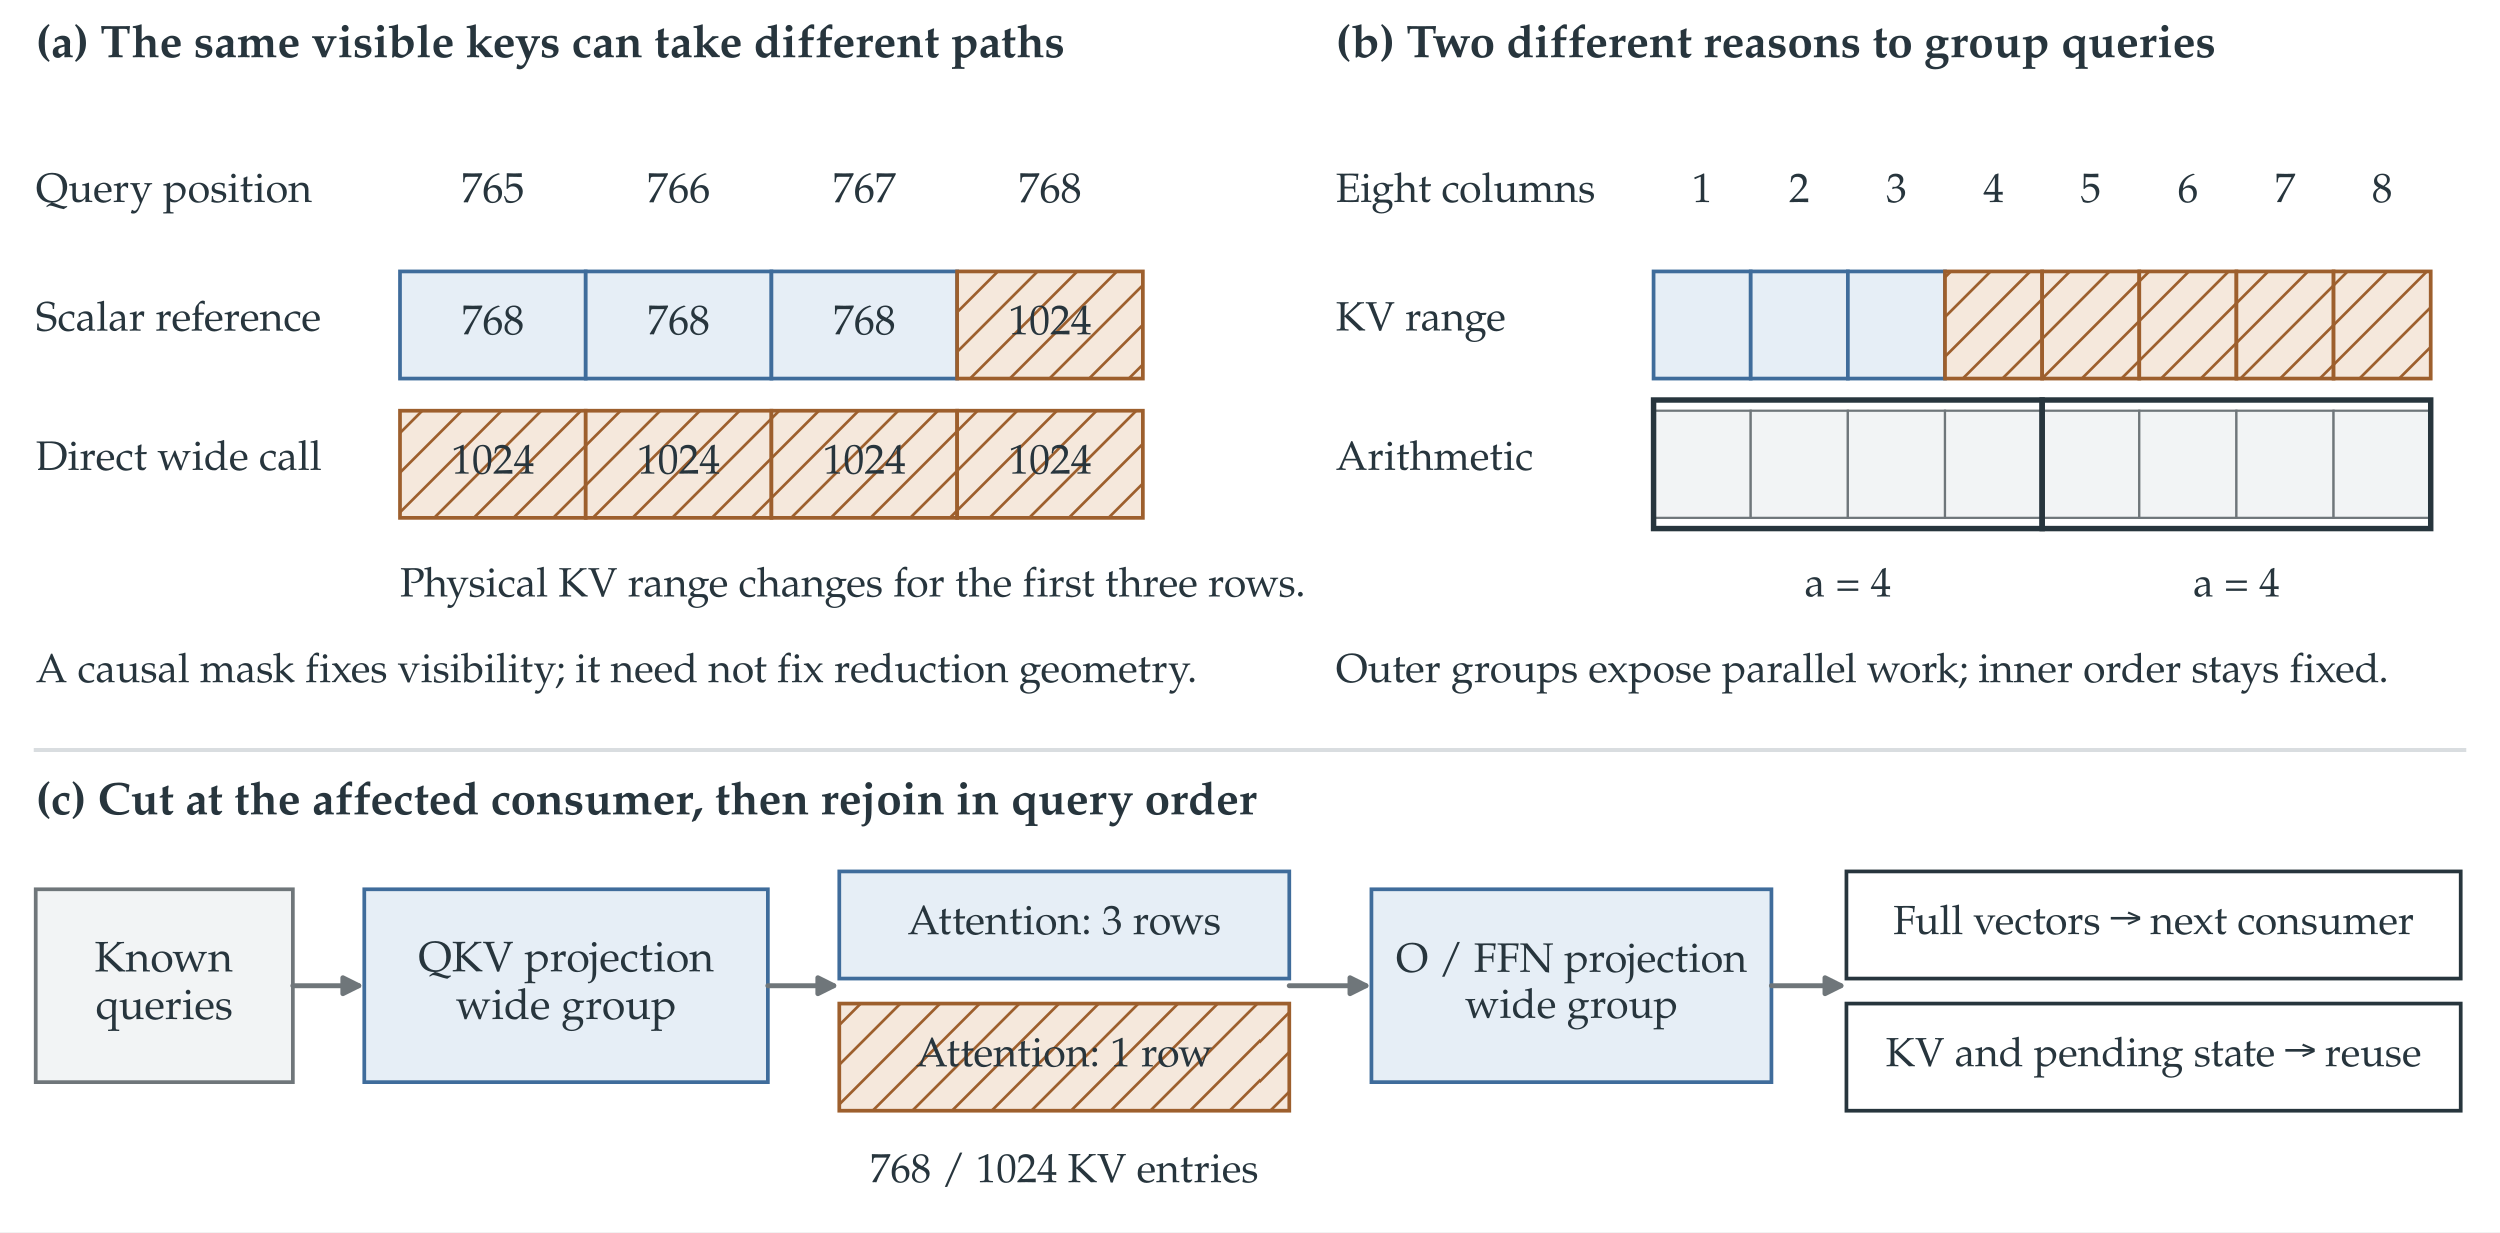
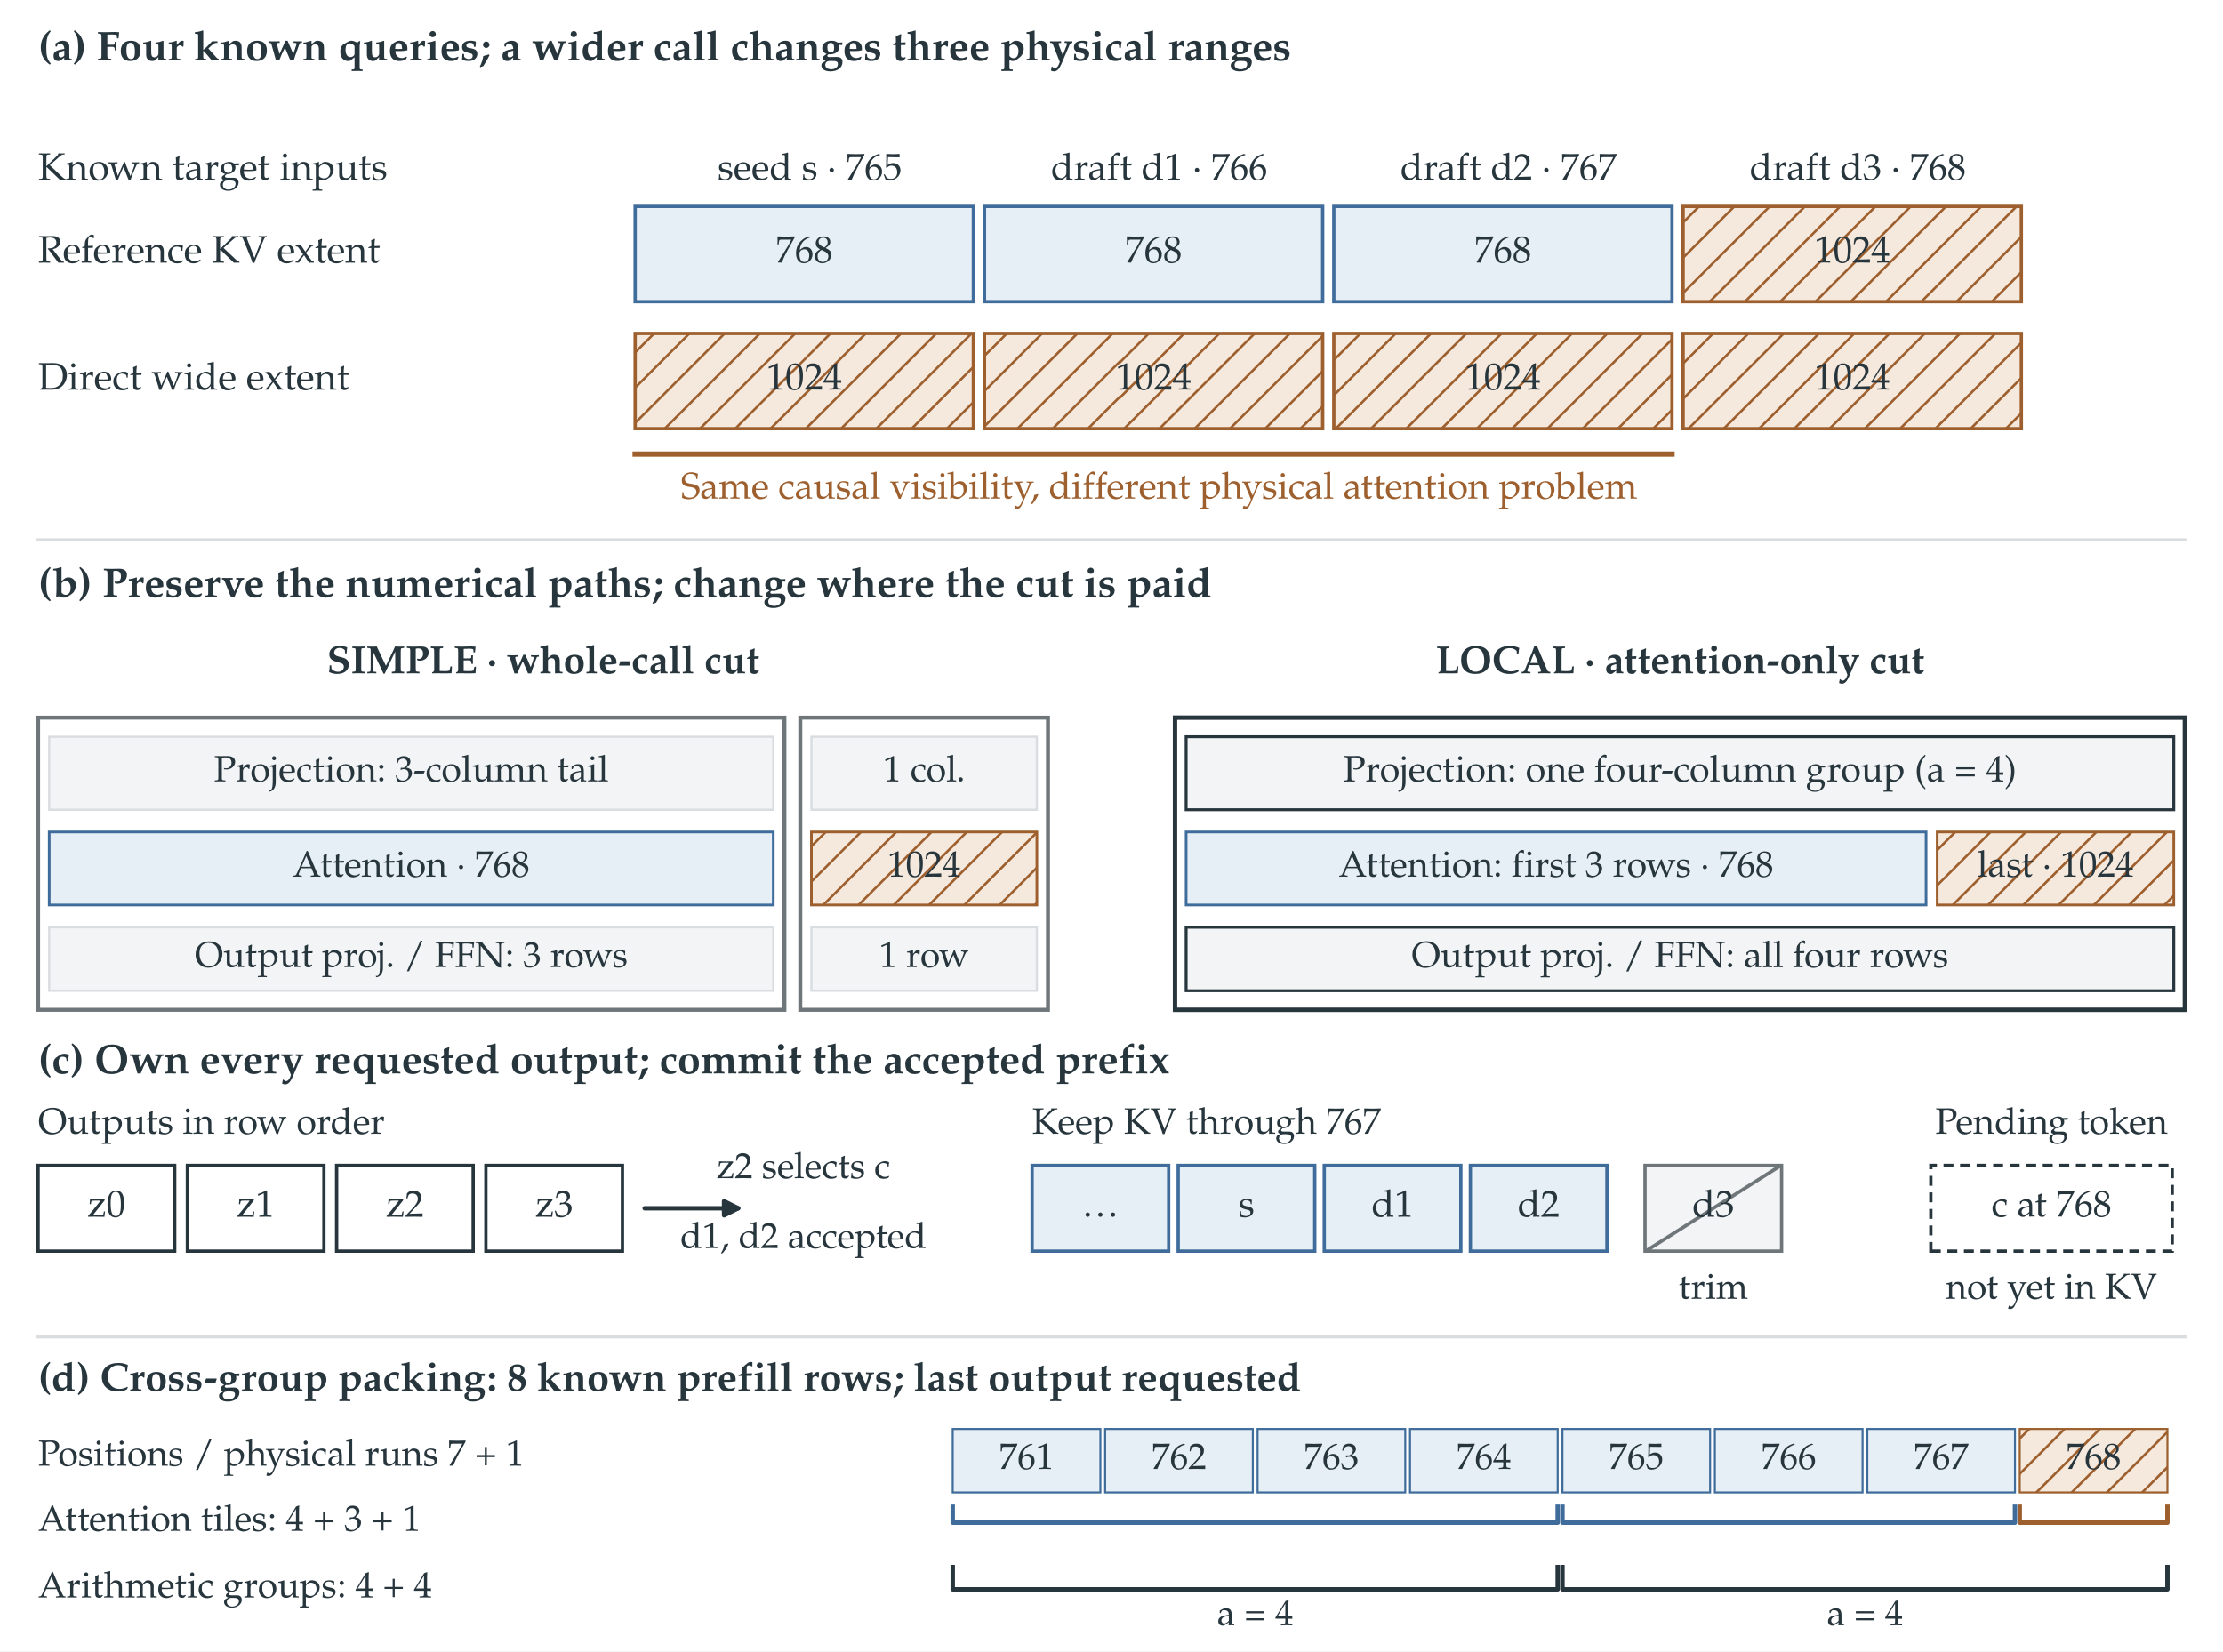
- <svg xmlns="http://www.w3.org/2000/svg" width="504pt" height="248.4pt" viewBox="0 0 504 248.4" version="1.1">
+ <svg xmlns="http://www.w3.org/2000/svg" width="504pt" height="374.4pt" viewBox="0 0 504 374.4" version="1.1">
  <defs>
    <style type="text/css">*{stroke-linejoin: round; stroke-linecap: butt}</style>
  </defs>
  <g id="figure_1">
    <g id="patch_1">
-       <path d="M 0 248.4  L 504 248.4  L 504 0  L 0 0  z " style="fill: #ffffff" />
+       <path d="M 0 374.4  L 504 374.4  L 504 0  L 0 0  z " style="fill: #ffffff" />
    </g>
    <g id="axes_1">
      <g id="patch_2">
-         <path d="M 80.64 76.32  L 118.08 76.32  L 118.08 54.72  L 80.64 54.72  z " clip-path="url(#p0316c6bc99)" style="fill: #e6eef6; stroke: #3f6c9b; stroke-width: 0.75; stroke-linejoin: miter" />
+         <path d="M 144 68.4  L 220.68 68.4  L 220.68 46.8  L 144 46.8  z " clip-path="url(#p4735f8482e)" style="fill: #e6eef6; stroke: #3f6c9b; stroke-width: 0.75; stroke-linejoin: miter" />
      </g>
      <g id="patch_3">
-         <path d="M 80.64 104.4  L 118.08 104.4  L 118.08 82.8  L 80.64 82.8  z " clip-path="url(#p0316c6bc99)" style="fill: url(#h54dc598364); stroke: #9d5f2d; stroke-width: 0.75; stroke-linejoin: miter" />
+         <path d="M 223.2 68.4  L 299.88 68.4  L 299.88 46.8  L 223.2 46.8  z " clip-path="url(#p4735f8482e)" style="fill: #e6eef6; stroke: #3f6c9b; stroke-width: 0.75; stroke-linejoin: miter" />
      </g>
      <g id="patch_4">
-         <path d="M 118.08 76.32  L 155.52 76.32  L 155.52 54.72  L 118.08 54.72  z " clip-path="url(#p0316c6bc99)" style="fill: #e6eef6; stroke: #3f6c9b; stroke-width: 0.75; stroke-linejoin: miter" />
+         <path d="M 302.4 68.4  L 379.08 68.4  L 379.08 46.8  L 302.4 46.8  z " clip-path="url(#p4735f8482e)" style="fill: #e6eef6; stroke: #3f6c9b; stroke-width: 0.75; stroke-linejoin: miter" />
      </g>
      <g id="patch_5">
-         <path d="M 118.08 104.4  L 155.52 104.4  L 155.52 82.8  L 118.08 82.8  z " clip-path="url(#p0316c6bc99)" style="fill: url(#h54dc598364); stroke: #9d5f2d; stroke-width: 0.75; stroke-linejoin: miter" />
+         <path d="M 381.6 68.4  L 458.28 68.4  L 458.28 46.8  L 381.6 46.8  z " clip-path="url(#p4735f8482e)" style="fill: url(#hffdb7aa45c); stroke: #9d5f2d; stroke-width: 0.75; stroke-linejoin: miter" />
      </g>
      <g id="patch_6">
-         <path d="M 155.52 76.32  L 192.96 76.32  L 192.96 54.72  L 155.52 54.72  z " clip-path="url(#p0316c6bc99)" style="fill: #e6eef6; stroke: #3f6c9b; stroke-width: 0.75; stroke-linejoin: miter" />
+         <path d="M 144 97.2  L 220.68 97.2  L 220.68 75.6  L 144 75.6  z " clip-path="url(#p4735f8482e)" style="fill: url(#hffdb7aa45c); stroke: #9d5f2d; stroke-width: 0.75; stroke-linejoin: miter" />
      </g>
      <g id="patch_7">
-         <path d="M 155.52 104.4  L 192.96 104.4  L 192.96 82.8  L 155.52 82.8  z " clip-path="url(#p0316c6bc99)" style="fill: url(#h54dc598364); stroke: #9d5f2d; stroke-width: 0.75; stroke-linejoin: miter" />
+         <path d="M 223.2 97.2  L 299.88 97.2  L 299.88 75.6  L 223.2 75.6  z " clip-path="url(#p4735f8482e)" style="fill: url(#hffdb7aa45c); stroke: #9d5f2d; stroke-width: 0.75; stroke-linejoin: miter" />
      </g>
      <g id="patch_8">
-         <path d="M 192.96 76.32  L 230.4 76.32  L 230.4 54.72  L 192.96 54.72  z " clip-path="url(#p0316c6bc99)" style="fill: url(#h54dc598364); stroke: #9d5f2d; stroke-width: 0.75; stroke-linejoin: miter" />
+         <path d="M 302.4 97.2  L 379.08 97.2  L 379.08 75.6  L 302.4 75.6  z " clip-path="url(#p4735f8482e)" style="fill: url(#hffdb7aa45c); stroke: #9d5f2d; stroke-width: 0.75; stroke-linejoin: miter" />
      </g>
      <g id="patch_9">
-         <path d="M 192.96 104.4  L 230.4 104.4  L 230.4 82.8  L 192.96 82.8  z " clip-path="url(#p0316c6bc99)" style="fill: url(#h54dc598364); stroke: #9d5f2d; stroke-width: 0.75; stroke-linejoin: miter" />
+         <path d="M 381.6 97.2  L 458.28 97.2  L 458.28 75.6  L 381.6 75.6  z " clip-path="url(#p4735f8482e)" style="fill: url(#hffdb7aa45c); stroke: #9d5f2d; stroke-width: 0.75; stroke-linejoin: miter" />
      </g>
      <g id="patch_10">
-         <path d="M 333.36 76.32  L 352.944 76.32  L 352.944 54.72  L 333.36 54.72  z " clip-path="url(#p0316c6bc99)" style="fill: #e6eef6; stroke: #3f6c9b; stroke-width: 0.75; stroke-linejoin: miter" />
+         <path d="M 8.64 228.96  L 177.84 228.96  L 177.84 162.72  L 8.64 162.72  L 8.64 228.96  z " clip-path="url(#p4735f8482e)" style="fill: none; stroke: #6f767a; stroke-width: 0.9; stroke-linejoin: miter" />
      </g>
      <g id="patch_11">
-         <path d="M 352.944 76.32  L 372.528 76.32  L 372.528 54.72  L 352.944 54.72  z " clip-path="url(#p0316c6bc99)" style="fill: #e6eef6; stroke: #3f6c9b; stroke-width: 0.75; stroke-linejoin: miter" />
+         <path d="M 181.44 228.96  L 237.6 228.96  L 237.6 162.72  L 181.44 162.72  L 181.44 228.96  z " clip-path="url(#p4735f8482e)" style="fill: none; stroke: #6f767a; stroke-width: 0.9; stroke-linejoin: miter" />
      </g>
      <g id="patch_12">
-         <path d="M 372.528 76.32  L 392.112 76.32  L 392.112 54.72  L 372.528 54.72  z " clip-path="url(#p0316c6bc99)" style="fill: #e6eef6; stroke: #3f6c9b; stroke-width: 0.75; stroke-linejoin: miter" />
+         <path d="M 266.4 228.96  L 495.36 228.96  L 495.36 162.72  L 266.4 162.72  L 266.4 228.96  z " clip-path="url(#p4735f8482e)" style="fill: none; stroke: #27353d; stroke-linejoin: miter" />
      </g>
      <g id="patch_13">
-         <path d="M 392.112 76.32  L 411.696 76.32  L 411.696 54.72  L 392.112 54.72  z " clip-path="url(#p0316c6bc99)" style="fill: url(#h54dc598364); stroke: #9d5f2d; stroke-width: 0.75; stroke-linejoin: miter" />
+         <path d="M 11.16 183.6  L 175.32 183.6  L 175.32 167.04  L 11.16 167.04  z " clip-path="url(#p4735f8482e)" style="fill: #f2f4f5; stroke: #d9dde0; stroke-width: 0.5; stroke-linejoin: miter" />
      </g>
      <g id="patch_14">
-         <path d="M 411.696 76.32  L 431.28 76.32  L 431.28 54.72  L 411.696 54.72  z " clip-path="url(#p0316c6bc99)" style="fill: url(#h54dc598364); stroke: #9d5f2d; stroke-width: 0.75; stroke-linejoin: miter" />
+         <path d="M 11.16 205.2  L 175.32 205.2  L 175.32 188.64  L 11.16 188.64  z " clip-path="url(#p4735f8482e)" style="fill: #e6eef6; stroke: #3f6c9b; stroke-width: 0.6; stroke-linejoin: miter" />
      </g>
      <g id="patch_15">
-         <path d="M 431.28 76.32  L 450.864 76.32  L 450.864 54.72  L 431.28 54.72  z " clip-path="url(#p0316c6bc99)" style="fill: url(#h54dc598364); stroke: #9d5f2d; stroke-width: 0.75; stroke-linejoin: miter" />
+         <path d="M 11.16 224.64  L 175.32 224.64  L 175.32 210.24  L 11.16 210.24  z " clip-path="url(#p4735f8482e)" style="fill: #f2f4f5; stroke: #d9dde0; stroke-width: 0.5; stroke-linejoin: miter" />
      </g>
      <g id="patch_16">
-         <path d="M 450.864 76.32  L 470.448 76.32  L 470.448 54.72  L 450.864 54.72  z " clip-path="url(#p0316c6bc99)" style="fill: url(#h54dc598364); stroke: #9d5f2d; stroke-width: 0.75; stroke-linejoin: miter" />
+         <path d="M 183.96 183.6  L 235.08 183.6  L 235.08 167.04  L 183.96 167.04  z " clip-path="url(#p4735f8482e)" style="fill: #f2f4f5; stroke: #d9dde0; stroke-width: 0.5; stroke-linejoin: miter" />
      </g>
      <g id="patch_17">
-         <path d="M 470.448 76.32  L 490.032 76.32  L 490.032 54.72  L 470.448 54.72  z " clip-path="url(#p0316c6bc99)" style="fill: url(#h54dc598364); stroke: #9d5f2d; stroke-width: 0.75; stroke-linejoin: miter" />
+         <path d="M 183.96 205.2  L 235.08 205.2  L 235.08 188.64  L 183.96 188.64  z " clip-path="url(#p4735f8482e)" style="fill: url(#hffdb7aa45c); stroke: #9d5f2d; stroke-width: 0.6; stroke-linejoin: miter" />
      </g>
      <g id="patch_18">
-         <path d="M 333.36 104.4  L 352.944 104.4  L 352.944 82.8  L 333.36 82.8  z " clip-path="url(#p0316c6bc99)" style="fill: #f2f4f5; stroke: #6f767a; stroke-width: 0.45; stroke-linejoin: miter" />
+         <path d="M 183.96 224.64  L 235.08 224.64  L 235.08 210.24  L 183.96 210.24  z " clip-path="url(#p4735f8482e)" style="fill: #f2f4f5; stroke: #d9dde0; stroke-width: 0.5; stroke-linejoin: miter" />
      </g>
      <g id="patch_19">
-         <path d="M 352.944 104.4  L 372.528 104.4  L 372.528 82.8  L 352.944 82.8  z " clip-path="url(#p0316c6bc99)" style="fill: #f2f4f5; stroke: #6f767a; stroke-width: 0.45; stroke-linejoin: miter" />
+         <path d="M 268.92 183.6  L 492.84 183.6  L 492.84 167.04  L 268.92 167.04  z " clip-path="url(#p4735f8482e)" style="fill: #f2f4f5; stroke: #27353d; stroke-width: 0.65; stroke-linejoin: miter" />
      </g>
      <g id="patch_20">
-         <path d="M 372.528 104.4  L 392.112 104.4  L 392.112 82.8  L 372.528 82.8  z " clip-path="url(#p0316c6bc99)" style="fill: #f2f4f5; stroke: #6f767a; stroke-width: 0.45; stroke-linejoin: miter" />
+         <path d="M 268.92 205.2  L 436.68 205.2  L 436.68 188.64  L 268.92 188.64  z " clip-path="url(#p4735f8482e)" style="fill: #e6eef6; stroke: #3f6c9b; stroke-width: 0.6; stroke-linejoin: miter" />
      </g>
      <g id="patch_21">
-         <path d="M 392.112 104.4  L 411.696 104.4  L 411.696 82.8  L 392.112 82.8  z " clip-path="url(#p0316c6bc99)" style="fill: #f2f4f5; stroke: #6f767a; stroke-width: 0.45; stroke-linejoin: miter" />
+         <path d="M 439.2 205.2  L 492.84 205.2  L 492.84 188.64  L 439.2 188.64  z " clip-path="url(#p4735f8482e)" style="fill: url(#hffdb7aa45c); stroke: #9d5f2d; stroke-width: 0.6; stroke-linejoin: miter" />
      </g>
      <g id="patch_22">
-         <path d="M 411.696 104.4  L 431.28 104.4  L 431.28 82.8  L 411.696 82.8  z " clip-path="url(#p0316c6bc99)" style="fill: #f2f4f5; stroke: #6f767a; stroke-width: 0.45; stroke-linejoin: miter" />
+         <path d="M 268.92 224.64  L 492.84 224.64  L 492.84 210.24  L 268.92 210.24  z " clip-path="url(#p4735f8482e)" style="fill: #f2f4f5; stroke: #27353d; stroke-width: 0.65; stroke-linejoin: miter" />
      </g>
      <g id="patch_23">
-         <path d="M 431.28 104.4  L 450.864 104.4  L 450.864 82.8  L 431.28 82.8  z " clip-path="url(#p0316c6bc99)" style="fill: #f2f4f5; stroke: #6f767a; stroke-width: 0.45; stroke-linejoin: miter" />
+         <path d="M 8.64 283.68  L 39.6 283.68  L 39.6 264.24  L 8.64 264.24  z " clip-path="url(#p4735f8482e)" style="fill: #ffffff; stroke: #27353d; stroke-width: 0.75; stroke-linejoin: miter" />
      </g>
      <g id="patch_24">
-         <path d="M 450.864 104.4  L 470.448 104.4  L 470.448 82.8  L 450.864 82.8  z " clip-path="url(#p0316c6bc99)" style="fill: #f2f4f5; stroke: #6f767a; stroke-width: 0.45; stroke-linejoin: miter" />
+         <path d="M 42.48 283.68  L 73.44 283.68  L 73.44 264.24  L 42.48 264.24  z " clip-path="url(#p4735f8482e)" style="fill: #ffffff; stroke: #27353d; stroke-width: 0.75; stroke-linejoin: miter" />
      </g>
      <g id="patch_25">
-         <path d="M 470.448 104.4  L 490.032 104.4  L 490.032 82.8  L 470.448 82.8  z " clip-path="url(#p0316c6bc99)" style="fill: #f2f4f5; stroke: #6f767a; stroke-width: 0.45; stroke-linejoin: miter" />
+         <path d="M 76.32 283.68  L 107.28 283.68  L 107.28 264.24  L 76.32 264.24  z " clip-path="url(#p4735f8482e)" style="fill: #ffffff; stroke: #27353d; stroke-width: 0.75; stroke-linejoin: miter" />
      </g>
      <g id="patch_26">
-         <path d="M 333.36 106.56  L 411.696 106.56  L 411.696 80.64  L 333.36 80.64  L 333.36 106.56  z " clip-path="url(#p0316c6bc99)" style="fill: none; stroke: #27353d; stroke-width: 1.1; stroke-linejoin: miter" />
+         <path d="M 110.16 283.68  L 141.12 283.68  L 141.12 264.24  L 110.16 264.24  z " clip-path="url(#p4735f8482e)" style="fill: #ffffff; stroke: #27353d; stroke-width: 0.75; stroke-linejoin: miter" />
      </g>
      <g id="patch_27">
-         <path d="M 411.696 106.56  L 490.032 106.56  L 490.032 80.64  L 411.696 80.64  L 411.696 106.56  z " clip-path="url(#p0316c6bc99)" style="fill: none; stroke: #27353d; stroke-width: 1.1; stroke-linejoin: miter" />
+         <path d="M 146.16 273.96  Q 157.32 273.96 167.362 273.96  " clip-path="url(#p4735f8482e)" style="fill: none; stroke: #27353d; stroke-linecap: round" />
+         <path d="M 164.162 272.36  L 167.362 273.96  L 164.162 275.56  z " clip-path="url(#p4735f8482e)" style="fill: #27353d; stroke: #27353d; stroke-linecap: round" />
      </g>
      <g id="patch_28">
-         <path d="M 7.2 218.16  L 59.04 218.16  L 59.04 179.28  L 7.2 179.28  z " clip-path="url(#p0316c6bc99)" style="fill: #f2f4f5; stroke: #6f767a; stroke-width: 0.75; stroke-linejoin: miter" />
+         <path d="M 234 283.68  L 264.96 283.68  L 264.96 264.24  L 234 264.24  z " clip-path="url(#p4735f8482e)" style="fill: #e6eef6; stroke: #3f6c9b; stroke-width: 0.75; stroke-linejoin: miter" />
      </g>
      <g id="patch_29">
-         <path d="M 59.04 198.72  Q 66.24 198.72 72.322 198.72  " clip-path="url(#p0316c6bc99)" style="fill: none; stroke: #6f767a; stroke-linecap: round" />
-         <path d="M 69.122 197.12  L 72.322 198.72  L 69.122 200.32  z " clip-path="url(#p0316c6bc99)" style="fill: #6f767a; stroke: #6f767a; stroke-linecap: round" />
+         <path d="M 267.12 283.68  L 298.08 283.68  L 298.08 264.24  L 267.12 264.24  z " clip-path="url(#p4735f8482e)" style="fill: #e6eef6; stroke: #3f6c9b; stroke-width: 0.75; stroke-linejoin: miter" />
      </g>
      <g id="patch_30">
-         <path d="M 73.44 218.16  L 154.8 218.16  L 154.8 179.28  L 73.44 179.28  z " clip-path="url(#p0316c6bc99)" style="fill: #e6eef6; stroke: #3f6c9b; stroke-width: 0.75; stroke-linejoin: miter" />
+         <path d="M 300.24 283.68  L 331.2 283.68  L 331.2 264.24  L 300.24 264.24  z " clip-path="url(#p4735f8482e)" style="fill: #e6eef6; stroke: #3f6c9b; stroke-width: 0.75; stroke-linejoin: miter" />
      </g>
      <g id="patch_31">
-         <path d="M 154.8 198.72  Q 162 198.72 168.082 198.72  " clip-path="url(#p0316c6bc99)" style="fill: none; stroke: #6f767a; stroke-linecap: round" />
-         <path d="M 164.882 197.12  L 168.082 198.72  L 164.882 200.32  z " clip-path="url(#p0316c6bc99)" style="fill: #6f767a; stroke: #6f767a; stroke-linecap: round" />
+         <path d="M 333.36 283.68  L 364.32 283.68  L 364.32 264.24  L 333.36 264.24  z " clip-path="url(#p4735f8482e)" style="fill: #e6eef6; stroke: #3f6c9b; stroke-width: 0.75; stroke-linejoin: miter" />
      </g>
      <g id="patch_32">
-         <path d="M 169.2 197.28  L 259.92 197.28  L 259.92 175.68  L 169.2 175.68  z " clip-path="url(#p0316c6bc99)" style="fill: #e6eef6; stroke: #3f6c9b; stroke-width: 0.75; stroke-linejoin: miter" />
+         <path d="M 372.96 283.68  L 403.92 283.68  L 403.92 264.24  L 372.96 264.24  z " clip-path="url(#p4735f8482e)" style="fill: #f2f4f5; stroke: #6f767a; stroke-width: 0.75; stroke-linejoin: miter" />
      </g>
      <g id="patch_33">
-         <path d="M 169.2 223.92  L 259.92 223.92  L 259.92 202.32  L 169.2 202.32  z " clip-path="url(#p0316c6bc99)" style="fill: url(#h54dc598364); stroke: #9d5f2d; stroke-width: 0.75; stroke-linejoin: miter" />
+         <path d="M 437.76 283.68  L 492.48 283.68  L 492.48 264.24  L 437.76 264.24  z " clip-path="url(#p4735f8482e)" style="fill: #ffffff; stroke-dasharray: 2.25,1.5; stroke-dashoffset: 0; stroke: #27353d; stroke-width: 0.75; stroke-linejoin: miter" />
      </g>
      <g id="patch_34">
-         <path d="M 259.92 198.72  Q 268.2 198.72 275.362 198.72  " clip-path="url(#p0316c6bc99)" style="fill: none; stroke: #6f767a; stroke-linecap: round" />
-         <path d="M 272.162 197.12  L 275.362 198.72  L 272.162 200.32  z " clip-path="url(#p0316c6bc99)" style="fill: #6f767a; stroke: #6f767a; stroke-linecap: round" />
+         <path d="M 216 338.4  L 249.48 338.4  L 249.48 324  L 216 324  z " clip-path="url(#p4735f8482e)" style="fill: #e6eef6; stroke: #3f6c9b; stroke-width: 0.45; stroke-linejoin: miter" />
      </g>
      <g id="patch_35">
-         <path d="M 276.48 218.16  L 357.12 218.16  L 357.12 179.28  L 276.48 179.28  z " clip-path="url(#p0316c6bc99)" style="fill: #e6eef6; stroke: #3f6c9b; stroke-width: 0.75; stroke-linejoin: miter" />
+         <path d="M 250.56 338.4  L 284.04 338.4  L 284.04 324  L 250.56 324  z " clip-path="url(#p4735f8482e)" style="fill: #e6eef6; stroke: #3f6c9b; stroke-width: 0.45; stroke-linejoin: miter" />
      </g>
      <g id="patch_36">
-         <path d="M 357.12 198.72  Q 364.68 198.72 371.122 198.72  " clip-path="url(#p0316c6bc99)" style="fill: none; stroke: #6f767a; stroke-linecap: round" />
-         <path d="M 367.922 197.12  L 371.122 198.72  L 367.922 200.32  z " clip-path="url(#p0316c6bc99)" style="fill: #6f767a; stroke: #6f767a; stroke-linecap: round" />
+         <path d="M 285.12 338.4  L 318.6 338.4  L 318.6 324  L 285.12 324  z " clip-path="url(#p4735f8482e)" style="fill: #e6eef6; stroke: #3f6c9b; stroke-width: 0.45; stroke-linejoin: miter" />
      </g>
      <g id="patch_37">
-         <path d="M 372.24 197.28  L 496.08 197.28  L 496.08 175.68  L 372.24 175.68  z " clip-path="url(#p0316c6bc99)" style="fill: #ffffff; stroke: #27353d; stroke-width: 0.75; stroke-linejoin: miter" />
+         <path d="M 319.68 338.4  L 353.16 338.4  L 353.16 324  L 319.68 324  z " clip-path="url(#p4735f8482e)" style="fill: #e6eef6; stroke: #3f6c9b; stroke-width: 0.45; stroke-linejoin: miter" />
      </g>
      <g id="patch_38">
-         <path d="M 372.24 223.92  L 496.08 223.92  L 496.08 202.32  L 372.24 202.32  z " clip-path="url(#p0316c6bc99)" style="fill: #ffffff; stroke: #27353d; stroke-width: 0.75; stroke-linejoin: miter" />
+         <path d="M 354.24 338.4  L 387.72 338.4  L 387.72 324  L 354.24 324  z " clip-path="url(#p4735f8482e)" style="fill: #e6eef6; stroke: #3f6c9b; stroke-width: 0.45; stroke-linejoin: miter" />
+       </g>
+       <g id="patch_39">
+         <path d="M 388.8 338.4  L 422.28 338.4  L 422.28 324  L 388.8 324  z " clip-path="url(#p4735f8482e)" style="fill: #e6eef6; stroke: #3f6c9b; stroke-width: 0.45; stroke-linejoin: miter" />
+       </g>
+       <g id="patch_40">
+         <path d="M 423.36 338.4  L 456.84 338.4  L 456.84 324  L 423.36 324  z " clip-path="url(#p4735f8482e)" style="fill: #e6eef6; stroke: #3f6c9b; stroke-width: 0.45; stroke-linejoin: miter" />
+       </g>
+       <g id="patch_41">
+         <path d="M 457.92 338.4  L 491.4 338.4  L 491.4 324  L 457.92 324  z " clip-path="url(#p4735f8482e)" style="fill: url(#hffdb7aa45c); stroke: #9d5f2d; stroke-width: 0.45; stroke-linejoin: miter" />
      </g>
      <g id="line2d_1">
-         <path d="M 7.2 151.2  L 496.8 151.2  " clip-path="url(#p0316c6bc99)" style="fill: none; stroke: #d9dde0; stroke-width: 0.8; stroke-linecap: square" />
+         <path d="M 144 102.96  L 379.08 102.96  " clip-path="url(#p4735f8482e)" style="fill: none; stroke: #9d5f2d; stroke-width: 1.2; stroke-linecap: square" />
+       </g>
+       <g id="line2d_2">
+         <path d="M 8.64 122.4  L 495.36 122.4  " clip-path="url(#p4735f8482e)" style="fill: none; stroke: #d9dde0; stroke-width: 0.7; stroke-linecap: square" />
+       </g>
+       <g id="line2d_3">
+         <path d="M 373.68 283.32  L 403.2 264.6  " clip-path="url(#p4735f8482e)" style="fill: none; stroke: #6f767a; stroke-width: 0.8; stroke-linecap: square" />
+       </g>
+       <g id="line2d_4">
+         <path d="M 8.64 303.12  L 495.36 303.12  " clip-path="url(#p4735f8482e)" style="fill: none; stroke: #d9dde0; stroke-width: 0.7; stroke-linecap: square" />
+       </g>
+       <g id="line2d_5">
+         <path d="M 216 341.64  L 216 345.24  L 353.16 345.24  L 353.16 341.64  " clip-path="url(#p4735f8482e)" style="fill: none; stroke: #3f6c9b; stroke-linecap: square" />
+       </g>
+       <g id="line2d_6">
+         <path d="M 354.24 341.64  L 354.24 345.24  L 456.84 345.24  L 456.84 341.64  " clip-path="url(#p4735f8482e)" style="fill: none; stroke: #3f6c9b; stroke-linecap: square" />
+       </g>
+       <g id="line2d_7">
+         <path d="M 457.92 341.64  L 457.92 345.24  L 491.4 345.24  L 491.4 341.64  " clip-path="url(#p4735f8482e)" style="fill: none; stroke: #9d5f2d; stroke-linecap: square" />
+       </g>
+       <g id="line2d_8">
+         <path d="M 216 355.32  L 216 360.36  L 353.16 360.36  L 353.16 355.32  " clip-path="url(#p4735f8482e)" style="fill: none; stroke: #27353d; stroke-linecap: square" />
+       </g>
+       <g id="line2d_9">
+         <path d="M 354.24 355.32  L 354.24 360.36  L 491.4 360.36  L 491.4 355.32  " clip-path="url(#p4735f8482e)" style="fill: none; stroke: #27353d; stroke-linecap: square" />
      </g>
      <g id="text_1">
-         <text style="font-weight: 700; font-size: 9.2px; font-family: 'P052'; text-anchor: start; fill: #27353d" x="7.2" y="11.52" transform="rotate(-0 7.2 11.52)">(a)  The same visible keys can take different paths</text>
+         <text style="font-weight: 700; font-size: 9.4px; font-family: 'P052'; text-anchor: start; fill: #27353d" x="8.64" y="13.68" transform="rotate(-0 8.64 13.68)">(a)  Four known queries; a wider call changes three physical ranges</text>
      </g>
      <g id="text_2">
-         <text style="font-weight: 700; font-size: 9.2px; font-family: 'P052'; text-anchor: start; fill: #27353d" x="269.28" y="11.52" transform="rotate(-0 269.28 11.52)">(b)  Two different reasons to group queries</text>
+         <text style="font-size: 8.7px; font-family: 'P052'; text-anchor: start; fill: #27353d" x="8.64" y="40.798" transform="rotate(-0 8.64 40.79808)">Known target inputs</text>
      </g>
      <g id="text_3">
-         <text style="font-size: 8.3px; font-family: 'P052'; text-anchor: start; fill: #27353d" x="7.2" y="40.71" transform="rotate(-0 7.2 40.70989)">Query position</text>
+         <text style="font-size: 8.5px; font-family: 'P052'; text-anchor: middle; fill: #27353d" x="183.6" y="40.771" transform="rotate(-0 183.6 40.77125)">seed s · 765</text>
      </g>
      <g id="text_4">
-         <text style="font-size: 8.5px; font-family: 'P052'; text-anchor: middle; fill: #27353d" x="99.36" y="40.771" transform="rotate(-0 99.36 40.77125)">765</text>
+         <text style="font-size: 8.5px; font-family: 'P052'; text-anchor: middle; fill: #27353d" x="262.8" y="40.771" transform="rotate(-0 262.8 40.77125)">draft d1 · 766</text>
      </g>
      <g id="text_5">
-         <text style="font-size: 8.5px; font-family: 'P052'; text-anchor: middle; fill: #27353d" x="136.8" y="40.771" transform="rotate(-0 136.8 40.77125)">766</text>
+         <text style="font-size: 8.5px; font-family: 'P052'; text-anchor: middle; fill: #27353d" x="342" y="40.771" transform="rotate(-0 342 40.77125)">draft d2 · 767</text>
      </g>
      <g id="text_6">
-         <text style="font-size: 8.5px; font-family: 'P052'; text-anchor: middle; fill: #27353d" x="174.24" y="40.771" transform="rotate(-0 174.24 40.77125)">767</text>
+         <text style="font-size: 8.5px; font-family: 'P052'; text-anchor: middle; fill: #27353d" x="421.2" y="40.771" transform="rotate(-0 421.2 40.77125)">draft d3 · 768</text>
      </g>
      <g id="text_7">
-         <text style="font-size: 8.5px; font-family: 'P052'; text-anchor: middle; fill: #27353d" x="211.68" y="40.771" transform="rotate(-0 211.68 40.77125)">768</text>
+         <text style="font-size: 8.7px; font-family: 'P052'; text-anchor: start; fill: #27353d" x="8.64" y="59.536" transform="rotate(-0 8.64 59.53575)">Reference KV extent</text>
      </g>
      <g id="text_8">
-         <text style="font-size: 8.3px; font-family: 'P052'; text-anchor: start; fill: #27353d" x="7.2" y="66.647" transform="rotate(-0 7.2 66.64675)">Scalar reference</text>
+         <text style="font-size: 8.6px; font-family: 'P052'; text-anchor: middle; fill: #27353d" x="182.34" y="59.514" transform="rotate(-0 182.34 59.5135)">768</text>
      </g>
      <g id="text_9">
-         <text style="font-size: 8.3px; font-family: 'P052'; text-anchor: start; fill: #27353d" x="7.2" y="94.727" transform="rotate(-0 7.2 94.72675)">Direct wide call</text>
+         <text style="font-size: 8.6px; font-family: 'P052'; text-anchor: middle; fill: #27353d" x="261.54" y="59.514" transform="rotate(-0 261.54 59.5135)">768</text>
      </g>
      <g id="text_10">
-         <text style="font-size: 8.4px; font-family: 'P052'; text-anchor: middle; fill: #27353d" x="99.36" y="67.389" transform="rotate(-0 99.36 67.389)">768</text>
+         <text style="font-size: 8.6px; font-family: 'P052'; text-anchor: middle; fill: #27353d" x="340.74" y="59.514" transform="rotate(-0 340.74 59.5135)">768</text>
      </g>
      <g id="text_11">
-         <text style="font-size: 8.4px; font-family: 'P052'; text-anchor: middle; fill: #27353d" x="99.36" y="95.469" transform="rotate(-0 99.36 95.469)">1024</text>
+         <text style="font-size: 8.6px; font-family: 'P052'; text-anchor: middle; fill: #27353d" x="419.94" y="59.514" transform="rotate(-0 419.94 59.5135)">1024</text>
      </g>
      <g id="text_12">
-         <text style="font-size: 8.4px; font-family: 'P052'; text-anchor: middle; fill: #27353d" x="136.8" y="67.389" transform="rotate(-0 136.8 67.389)">768</text>
+         <text style="font-size: 8.7px; font-family: 'P052'; text-anchor: start; fill: #27353d" x="8.64" y="88.336" transform="rotate(-0 8.64 88.33575)">Direct wide extent</text>
      </g>
      <g id="text_13">
-         <text style="font-size: 8.4px; font-family: 'P052'; text-anchor: middle; fill: #27353d" x="136.8" y="95.469" transform="rotate(-0 136.8 95.469)">1024</text>
+         <text style="font-size: 8.6px; font-family: 'P052'; text-anchor: middle; fill: #27353d" x="182.34" y="88.314" transform="rotate(-0 182.34 88.3135)">1024</text>
      </g>
      <g id="text_14">
-         <text style="font-size: 8.4px; font-family: 'P052'; text-anchor: middle; fill: #27353d" x="174.24" y="67.389" transform="rotate(-0 174.24 67.389)">768</text>
+         <text style="font-size: 8.6px; font-family: 'P052'; text-anchor: middle; fill: #27353d" x="261.54" y="88.314" transform="rotate(-0 261.54 88.3135)">1024</text>
      </g>
      <g id="text_15">
-         <text style="font-size: 8.4px; font-family: 'P052'; text-anchor: middle; fill: #27353d" x="174.24" y="95.469" transform="rotate(-0 174.24 95.469)">1024</text>
+         <text style="font-size: 8.6px; font-family: 'P052'; text-anchor: middle; fill: #27353d" x="340.74" y="88.314" transform="rotate(-0 340.74 88.3135)">1024</text>
      </g>
      <g id="text_16">
-         <text style="font-size: 8.4px; font-family: 'P052'; text-anchor: middle; fill: #27353d" x="211.68" y="67.389" transform="rotate(-0 211.68 67.389)">1024</text>
+         <text style="font-size: 8.6px; font-family: 'P052'; text-anchor: middle; fill: #27353d" x="419.94" y="88.314" transform="rotate(-0 419.94 88.3135)">1024</text>
      </g>
      <g id="text_17">
-         <text style="font-size: 8.4px; font-family: 'P052'; text-anchor: middle; fill: #27353d" x="211.68" y="95.469" transform="rotate(-0 211.68 95.469)">1024</text>
+         <text style="font-size: 8.4px; font-family: 'P052'; text-anchor: middle; fill: #9d5f2d" x="262.8" y="113.04" transform="rotate(-0 262.8 113.04)">Same causal visibility, different physical attention problem</text>
      </g>
      <g id="text_18">
-         <text style="font-size: 8.25px; font-family: 'P052'; text-anchor: start; fill: #27353d" x="80.64" y="120.24" transform="rotate(-0 80.64 120.24)">Physical KV range changes for the first three rows.</text>
+         <text style="font-weight: 700; font-size: 9.4px; font-family: 'P052'; text-anchor: start; fill: #27353d" x="8.64" y="135.36" transform="rotate(-0 8.64 135.36)">(b)  Preserve the numerical paths; change where the cut is paid</text>
      </g>
      <g id="text_19">
-         <text style="font-size: 8.2px; font-family: 'P052'; text-anchor: start; fill: #27353d" x="7.2" y="137.52" transform="rotate(-0 7.2 137.52)">A causal mask fixes visibility; it need not fix reduction geometry.</text>
+         <text style="font-weight: 700; font-size: 8.9px; font-family: 'P052'; text-anchor: middle; fill: #27353d" x="123.12" y="152.64" transform="rotate(-0 123.12 152.64)">SIMPLE · whole-call cut</text>
      </g>
      <g id="text_20">
-         <text style="font-size: 8.25px; font-family: 'P052'; text-anchor: start; fill: #27353d" x="269.28" y="40.707" transform="rotate(-0 269.28 40.70725)">Eight columns</text>
+         <text style="font-weight: 700; font-size: 8.9px; font-family: 'P052'; text-anchor: middle; fill: #27353d" x="380.88" y="152.64" transform="rotate(-0 380.88 152.64)">LOCAL · attention-only cut</text>
      </g>
      <g id="text_21">
-         <text style="font-size: 8.3px; font-family: 'P052'; text-anchor: middle; fill: #27353d" x="343.152" y="40.727" transform="rotate(-0 343.152 40.72675)">1</text>
+         <text style="font-size: 8.3px; font-family: 'P052'; text-anchor: middle; fill: #27353d" x="93.24" y="177.158" transform="rotate(-0 93.24 177.1583)">Projection: 3-column tail</text>
      </g>
      <g id="text_22">
-         <text style="font-size: 8.3px; font-family: 'P052'; text-anchor: middle; fill: #27353d" x="362.736" y="40.727" transform="rotate(-0 362.736 40.72675)">2</text>
+         <text style="font-size: 8.3px; font-family: 'P052'; text-anchor: middle; fill: #27353d" x="93.24" y="198.767" transform="rotate(-0 93.24 198.7668)">Attention · 768</text>
      </g>
      <g id="text_23">
-         <text style="font-size: 8.3px; font-family: 'P052'; text-anchor: middle; fill: #27353d" x="382.32" y="40.727" transform="rotate(-0 382.32 40.72675)">3</text>
+         <text style="font-size: 8.2px; font-family: 'P052'; text-anchor: middle; fill: #27353d" x="93.24" y="219.256" transform="rotate(-0 93.24 219.2562)">Output proj. / FFN: 3 rows</text>
      </g>
      <g id="text_24">
-         <text style="font-size: 8.3px; font-family: 'P052'; text-anchor: middle; fill: #27353d" x="401.904" y="40.727" transform="rotate(-0 401.904 40.72675)">4</text>
+         <text style="font-size: 8.3px; font-family: 'P052'; text-anchor: middle; fill: #27353d" x="209.52" y="177.167" transform="rotate(-0 209.52 177.1668)">1 col.</text>
      </g>
      <g id="text_25">
-         <text style="font-size: 8.3px; font-family: 'P052'; text-anchor: middle; fill: #27353d" x="421.488" y="40.727" transform="rotate(-0 421.488 40.72675)">5</text>
+         <text style="font-size: 8.3px; font-family: 'P052'; text-anchor: middle; fill: #27353d" x="209.52" y="198.767" transform="rotate(-0 209.52 198.7668)">1024</text>
      </g>
      <g id="text_26">
-         <text style="font-size: 8.3px; font-family: 'P052'; text-anchor: middle; fill: #27353d" x="441.072" y="40.727" transform="rotate(-0 441.072 40.72675)">6</text>
+         <text style="font-size: 8.2px; font-family: 'P052'; text-anchor: middle; fill: #27353d" x="209.52" y="219.264" transform="rotate(-0 209.52 219.2645)">1 row</text>
      </g>
      <g id="text_27">
-         <text style="font-size: 8.3px; font-family: 'P052'; text-anchor: middle; fill: #27353d" x="460.656" y="40.727" transform="rotate(-0 460.656 40.72675)">7</text>
+         <text style="font-size: 8.35px; font-family: 'P052'; text-anchor: middle; fill: #27353d" x="380.88" y="177.178" transform="rotate(-0 380.88 177.1779)">Projection: one four-column group (a = 4)</text>
      </g>
      <g id="text_28">
-         <text style="font-size: 8.3px; font-family: 'P052'; text-anchor: middle; fill: #27353d" x="480.24" y="40.727" transform="rotate(-0 480.24 40.72675)">8</text>
+         <text style="font-size: 8.3px; font-family: 'P052'; text-anchor: middle; fill: #27353d" x="352.8" y="198.767" transform="rotate(-0 352.8 198.7668)">Attention: first 3 rows · 768</text>
      </g>
      <g id="text_29">
-         <text style="font-size: 8.25px; font-family: 'P052'; text-anchor: start; fill: #27353d" x="269.28" y="66.619" transform="rotate(-0 269.28 66.61887)">KV range</text>
+         <text style="font-size: 8.3px; font-family: 'P052'; text-anchor: middle; fill: #27353d" x="466.02" y="198.767" transform="rotate(-0 466.02 198.7668)">last · 1024</text>
      </g>
      <g id="text_30">
-         <text style="font-size: 8.25px; font-family: 'P052'; text-anchor: start; fill: #27353d" x="269.28" y="94.716" transform="rotate(-0 269.28 94.71563)">Arithmetic</text>
+         <text style="font-size: 8.3px; font-family: 'P052'; text-anchor: middle; fill: #27353d" x="380.88" y="219.287" transform="rotate(-0 380.88 219.2868)">Output proj. / FFN: all four rows</text>
      </g>
      <g id="text_31">
-         <text style="font-size: 8.3px; font-family: 'P052'; text-anchor: middle; fill: #27353d" x="372.528" y="120.24" transform="rotate(-0 372.528 120.24)">a = 4</text>
+         <text style="font-weight: 700; font-size: 9.4px; font-family: 'P052'; text-anchor: start; fill: #27353d" x="8.64" y="243.36" transform="rotate(-0 8.64 243.36)">(c)  Own every requested output; commit the accepted prefix</text>
      </g>
      <g id="text_32">
-         <text style="font-size: 8.3px; font-family: 'P052'; text-anchor: middle; fill: #27353d" x="450.864" y="120.24" transform="rotate(-0 450.864 120.24)">a = 4</text>
+         <text style="font-size: 8.6px; font-family: 'P052'; text-anchor: middle; fill: #27353d" x="24.12" y="275.873" transform="rotate(-0 24.12 275.8735)">z0</text>
      </g>
      <g id="text_33">
-         <text style="font-size: 8.2px; font-family: 'P052'; text-anchor: start; fill: #27353d" x="269.28" y="137.52" transform="rotate(-0 269.28 137.52)">Outer groups expose parallel work; inner order stays fixed.</text>
+         <text style="font-size: 8.6px; font-family: 'P052'; text-anchor: middle; fill: #27353d" x="57.96" y="275.873" transform="rotate(-0 57.96 275.8735)">z1</text>
      </g>
      <g id="text_34">
-         <text style="font-weight: 700; font-size: 9.2px; font-family: 'P052'; text-anchor: start; fill: #27353d" x="7.2" y="164.16" transform="rotate(-0 7.2 164.16)">(c)  Cut at the affected consumer, then rejoin in query order</text>
+         <text style="font-size: 8.6px; font-family: 'P052'; text-anchor: middle; fill: #27353d" x="91.8" y="275.873" transform="rotate(-0 91.8 275.8735)">z2</text>
      </g>
      <g id="text_35">
-         <text style="font-size: 8.6px; font-family: 'P052'; fill: #27353d" transform="translate(19.059 195.8357)">Known</text>
-         <text style="font-size: 8.6px; font-family: 'P052'; fill: #27353d" transform="translate(19.2263 205.4313)">queries</text>
+         <text style="font-size: 8.6px; font-family: 'P052'; text-anchor: middle; fill: #27353d" x="125.64" y="275.873" transform="rotate(-0 125.64 275.8735)">z3</text>
      </g>
      <g id="text_36">
-         <text style="font-size: 8.6px; font-family: 'P052'; fill: #27353d" transform="translate(84.33041 195.8095)">QKV projection</text>
-         <text style="font-size: 8.6px; font-family: 'P052'; fill: #27353d" transform="translate(91.90714 205.4226)">wide group</text>
+         <text style="font-size: 8.3px; font-family: 'P052'; text-anchor: start; fill: #27353d" x="8.64" y="257.04" transform="rotate(-0 8.64 257.04)">Outputs in row order</text>
      </g>
      <g id="text_37">
-         <text style="font-size: 8.3px; font-family: 'P052'; text-anchor: middle; fill: #27353d" x="214.56" y="188.327" transform="rotate(-0 214.56 188.3268)">Attention: 3 rows</text>
+         <text style="font-size: 8.2px; font-family: 'P052'; text-anchor: middle; fill: #27353d" x="182.16" y="267.12" transform="rotate(-0 182.16 267.12)">z2 selects c</text>
      </g>
      <g id="text_38">
-         <text style="font-size: 8.3px; font-family: 'P052'; text-anchor: middle; fill: #27353d" x="214.56" y="214.967" transform="rotate(-0 214.56 214.9667)">Attention: 1 row</text>
+         <text style="font-size: 8.2px; font-family: 'P052'; text-anchor: middle; fill: #27353d" x="182.16" y="282.96" transform="rotate(-0 182.16 282.96)">d1, d2 accepted</text>
      </g>
      <g id="text_39">
-         <text style="font-size: 8.2px; font-family: 'P052'; text-anchor: middle; fill: #27353d" x="214.56" y="238.32" transform="rotate(-0 214.56 238.32)">768 / 1024 KV entries</text>
+         <text style="font-size: 8.3px; font-family: 'P052'; text-anchor: start; fill: #27353d" x="234" y="257.04" transform="rotate(-0 234 257.04)">Keep KV through 767</text>
      </g>
      <g id="text_40">
-         <text style="font-size: 8.3px; font-family: 'P052'; fill: #27353d" transform="translate(281.4063 195.9195)">O / FFN projection</text>
-         <text style="font-size: 8.3px; font-family: 'P052'; fill: #27353d" transform="translate(295.362 205.1972)">wide group</text>
+         <text style="font-size: 8.6px; font-family: 'P052'; text-anchor: middle; fill: #27353d" x="249.48" y="275.873" transform="rotate(-0 249.48 275.8735)">…</text>
      </g>
      <g id="text_41">
-         <text style="font-size: 8.2px; font-family: 'P052'; text-anchor: middle; fill: #27353d" x="434.16" y="188.304" transform="rotate(-0 434.16 188.3045)">Full vectors → next consumer</text>
+         <text style="font-size: 8.6px; font-family: 'P052'; text-anchor: middle; fill: #27353d" x="282.6" y="275.873" transform="rotate(-0 282.6 275.8735)">s</text>
      </g>
      <g id="text_42">
-         <text style="font-size: 8.2px; font-family: 'P052'; text-anchor: middle; fill: #27353d" x="434.16" y="214.936" transform="rotate(-0 434.16 214.9362)">KV and pending state → reuse</text>
+         <text style="font-size: 8.6px; font-family: 'P052'; text-anchor: middle; fill: #27353d" x="315.72" y="275.873" transform="rotate(-0 315.72 275.8735)">d1</text>
+       </g>
+       <g id="text_43">
+         <text style="font-size: 8.6px; font-family: 'P052'; text-anchor: middle; fill: #27353d" x="348.84" y="275.873" transform="rotate(-0 348.84 275.8735)">d2</text>
+       </g>
+       <g id="text_44">
+         <text style="font-size: 8.6px; font-family: 'P052'; text-anchor: middle; fill: #27353d" x="388.44" y="275.873" transform="rotate(-0 388.44 275.8735)">d3</text>
+       </g>
+       <g id="text_45">
+         <text style="font-size: 8.2px; font-family: 'P052'; text-anchor: middle; fill: #27353d" x="388.44" y="294.48" transform="rotate(-0 388.44 294.48)">trim</text>
+       </g>
+       <g id="text_46">
+         <text style="font-size: 8.4px; font-family: 'P052'; text-anchor: middle; fill: #27353d" x="465.12" y="275.829" transform="rotate(-0 465.12 275.829)">c at 768</text>
+       </g>
+       <g id="text_47">
+         <text style="font-size: 8.3px; font-family: 'P052'; text-anchor: middle; fill: #27353d" x="465.12" y="257.04" transform="rotate(-0 465.12 257.04)">Pending token</text>
+       </g>
+       <g id="text_48">
+         <text style="font-size: 8.2px; font-family: 'P052'; text-anchor: middle; fill: #27353d" x="465.12" y="294.48" transform="rotate(-0 465.12 294.48)">not yet in KV</text>
+       </g>
+       <g id="text_49">
+         <text style="font-weight: 700; font-size: 9.1px; font-family: 'P052'; text-anchor: start; fill: #27353d" x="8.64" y="315.36" transform="rotate(-0 8.64 315.36)">(d)  Cross-group packing: 8 known prefill rows; last output requested</text>
+       </g>
+       <g id="text_50">
+         <text style="font-size: 8.25px; font-family: 'P052'; text-anchor: start; fill: #27353d" x="8.64" y="332.307" transform="rotate(-0 8.64 332.3072)">Positions / physical runs 7 + 1</text>
+       </g>
+       <g id="text_51">
+         <text style="font-size: 8.3px; font-family: 'P052'; text-anchor: middle; fill: #27353d" x="232.74" y="333.047" transform="rotate(-0 232.74 333.0467)">761</text>
+       </g>
+       <g id="text_52">
+         <text style="font-size: 8.3px; font-family: 'P052'; text-anchor: middle; fill: #27353d" x="267.3" y="333.047" transform="rotate(-0 267.3 333.0467)">762</text>
+       </g>
+       <g id="text_53">
+         <text style="font-size: 8.3px; font-family: 'P052'; text-anchor: middle; fill: #27353d" x="301.86" y="333.047" transform="rotate(-0 301.86 333.0467)">763</text>
+       </g>
+       <g id="text_54">
+         <text style="font-size: 8.3px; font-family: 'P052'; text-anchor: middle; fill: #27353d" x="336.42" y="333.047" transform="rotate(-0 336.42 333.0467)">764</text>
+       </g>
+       <g id="text_55">
+         <text style="font-size: 8.3px; font-family: 'P052'; text-anchor: middle; fill: #27353d" x="370.98" y="333.047" transform="rotate(-0 370.98 333.0467)">765</text>
+       </g>
+       <g id="text_56">
+         <text style="font-size: 8.3px; font-family: 'P052'; text-anchor: middle; fill: #27353d" x="405.54" y="333.047" transform="rotate(-0 405.54 333.0467)">766</text>
+       </g>
+       <g id="text_57">
+         <text style="font-size: 8.3px; font-family: 'P052'; text-anchor: middle; fill: #27353d" x="440.1" y="333.047" transform="rotate(-0 440.1 333.0467)">767</text>
+       </g>
+       <g id="text_58">
+         <text style="font-size: 8.3px; font-family: 'P052'; text-anchor: middle; fill: #27353d" x="474.66" y="333.047" transform="rotate(-0 474.66 333.0467)">768</text>
+       </g>
+       <g id="text_59">
+         <text style="font-size: 8.25px; font-family: 'P052'; text-anchor: start; fill: #27353d" x="8.64" y="347.076" transform="rotate(-0 8.64 347.0756)">Attention tiles: 4 + 3 + 1</text>
+       </g>
+       <g id="text_60">
+         <text style="font-size: 8.2px; font-family: 'P052'; text-anchor: middle; fill: #27353d" x="284.58" y="368.496" transform="rotate(-0 284.58 368.4963)">a = 4</text>
+       </g>
+       <g id="text_61">
+         <text style="font-size: 8.2px; font-family: 'P052'; text-anchor: middle; fill: #27353d" x="422.82" y="368.496" transform="rotate(-0 422.82 368.4963)">a = 4</text>
+       </g>
+       <g id="text_62">
+         <text style="font-size: 8.25px; font-family: 'P052'; text-anchor: start; fill: #27353d" x="8.64" y="362.187" transform="rotate(-0 8.64 362.1872)">Arithmetic groups: 4 + 4</text>
      </g>
    </g>
  </g>
  <defs>
-     <clipPath id="p0316c6bc99">
-       <rect x="0" y="0" width="504" height="248.4" />
+     <clipPath id="p4735f8482e">
+       <rect x="0" y="0" width="504" height="374.4" />
    </clipPath>
  </defs>
  <defs>
-     <pattern id="h54dc598364" patternUnits="userSpaceOnUse" x="0" y="0" width="72" height="72">
+     <pattern id="hffdb7aa45c" patternUnits="userSpaceOnUse" x="0" y="0" width="72" height="72">
      <rect x="0" y="0" width="73" height="73" fill="#f5e8dc" />
      <path d="M -36 36  L 36 -36  M -32 40  L 40 -32  M -28 44  L 44 -28  M -24 48  L 48 -24  M -20 52  L 52 -20  M -16 56  L 56 -16  M -12 60  L 60 -12  M -8 64  L 64 -8  M -4 68  L 68 -4  M 0 72  L 72 0  M 4 76  L 76 4  M 8 80  L 80 8  M 12 84  L 84 12  M 16 88  L 88 16  M 20 92  L 92 20  M 24 96  L 96 24  M 28 100  L 100 28  M 32 104  L 104 32  M 36 108  L 108 36  " style="fill: #9d5f2d; stroke: #9d5f2d; stroke-width: 0.55; stroke-linecap: butt; stroke-linejoin: miter" />
    </pattern>
  </defs>
</svg>
